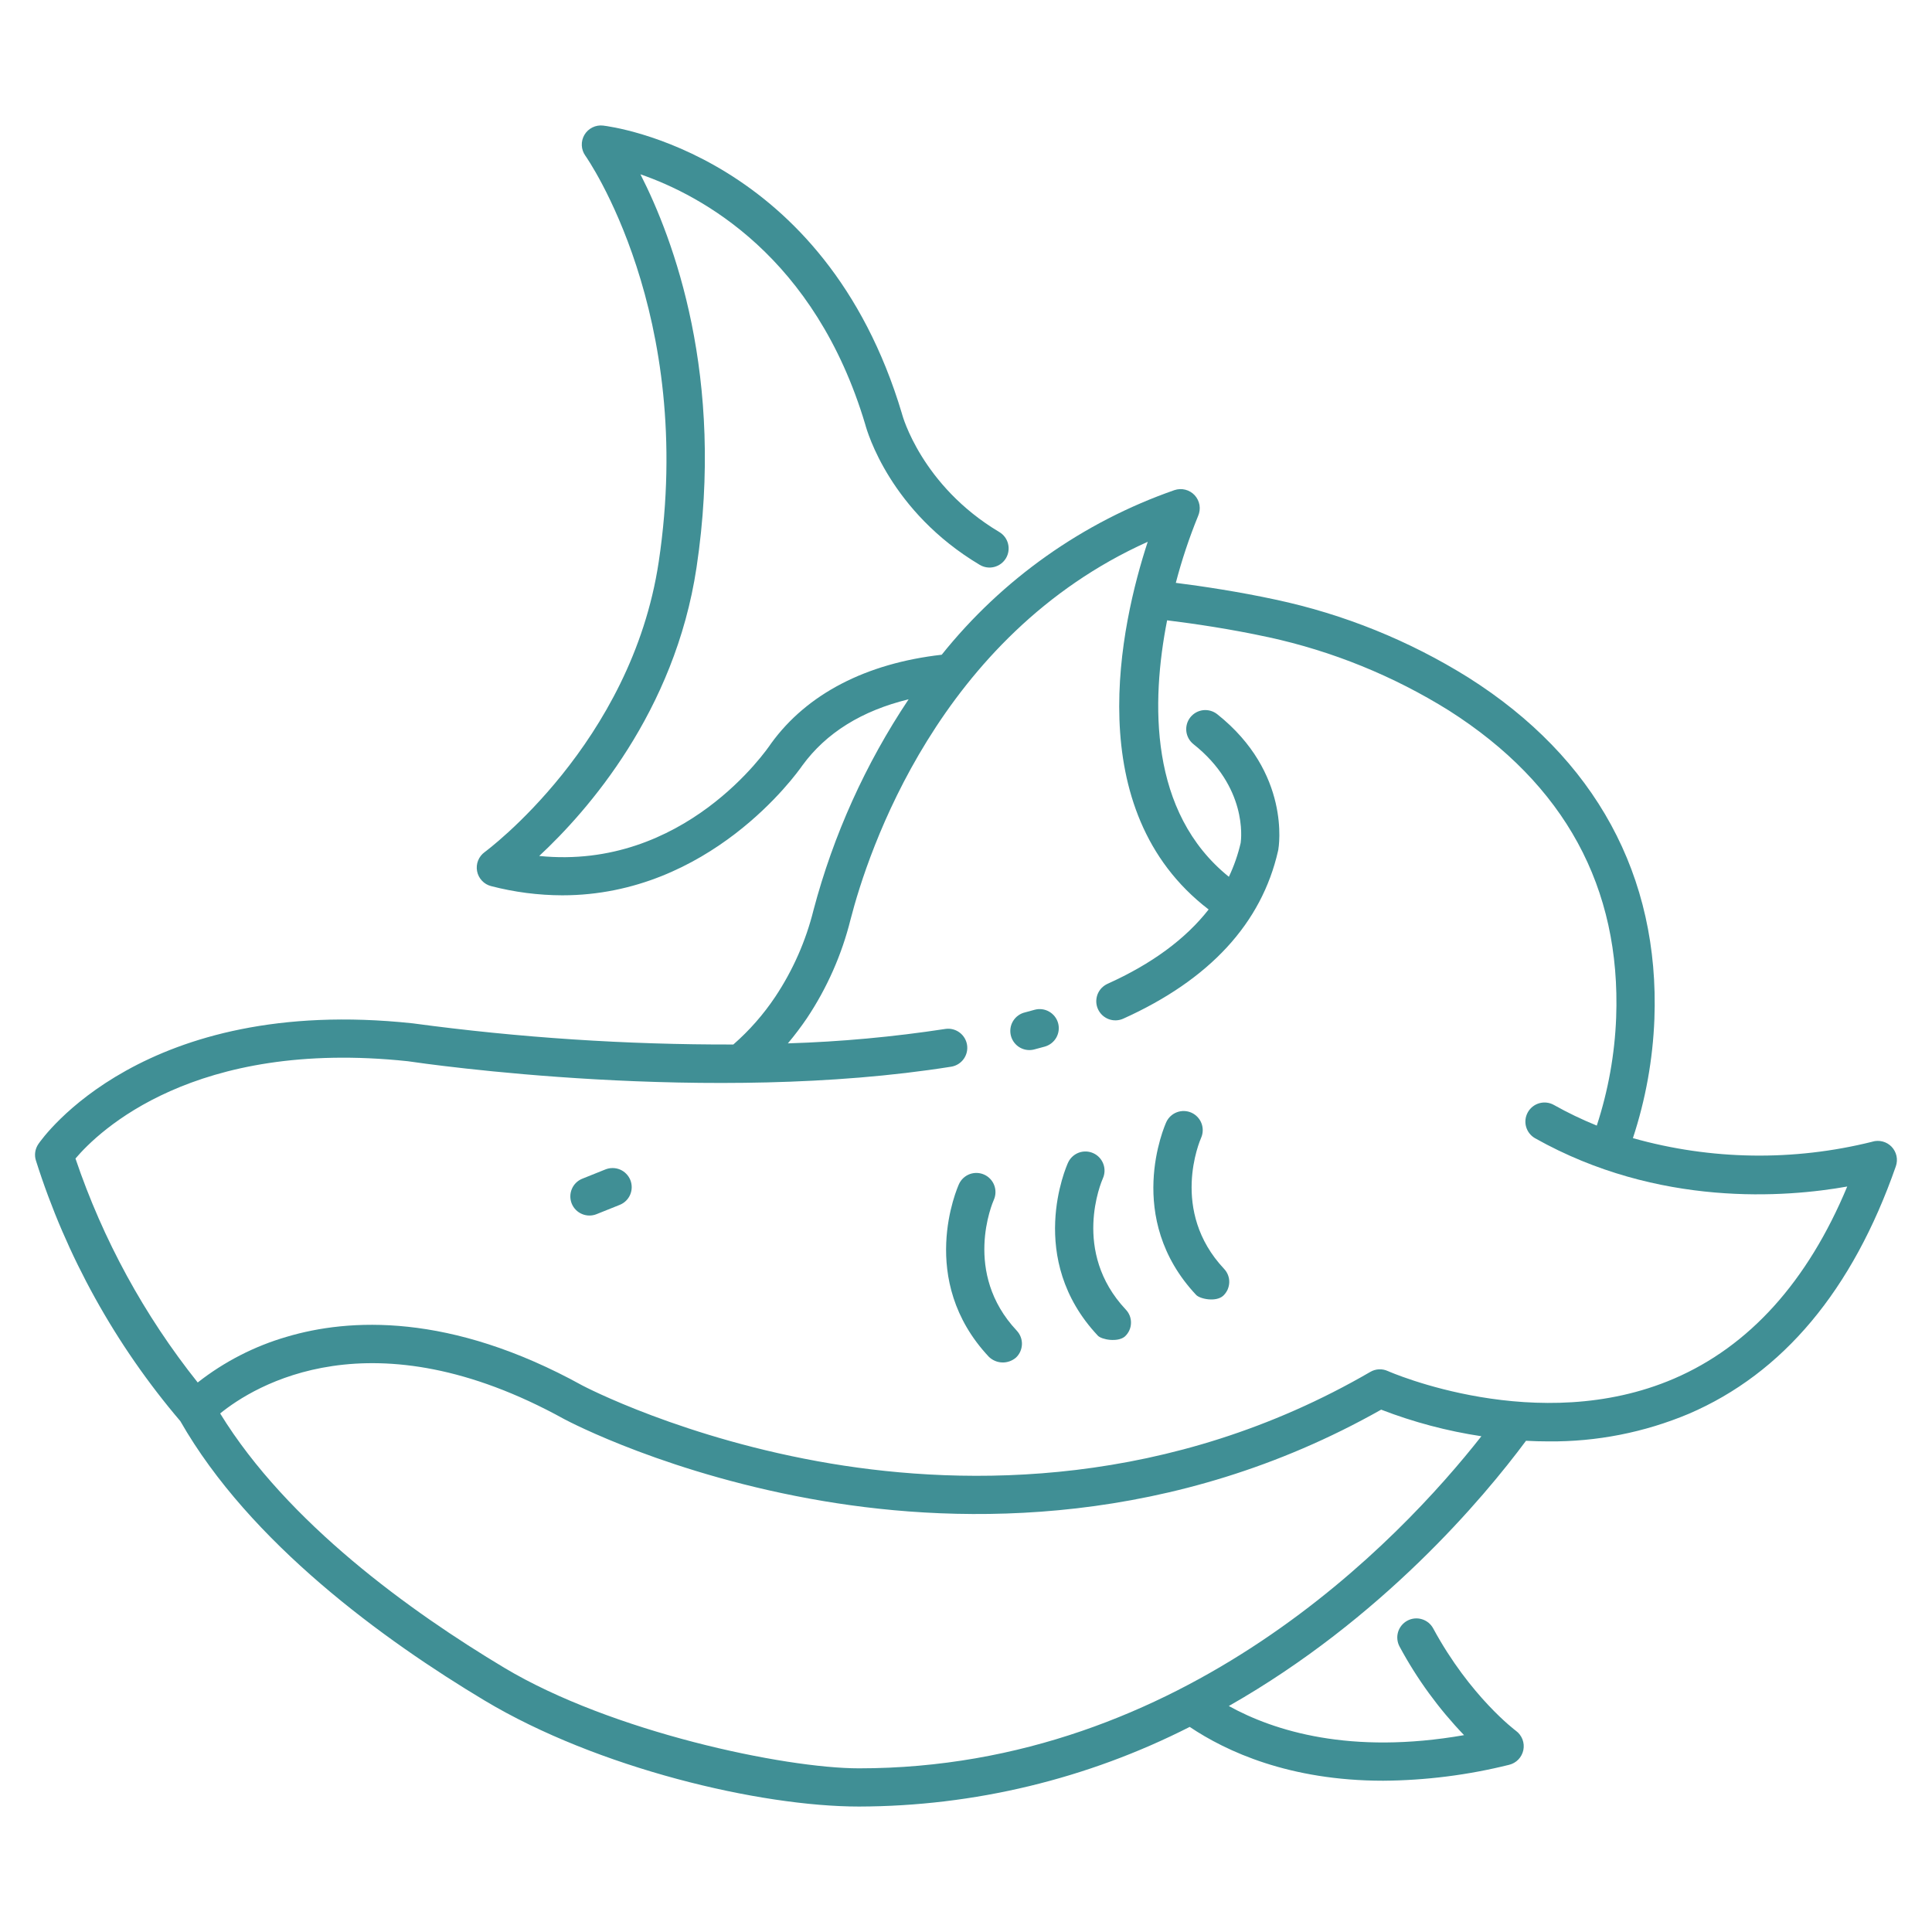
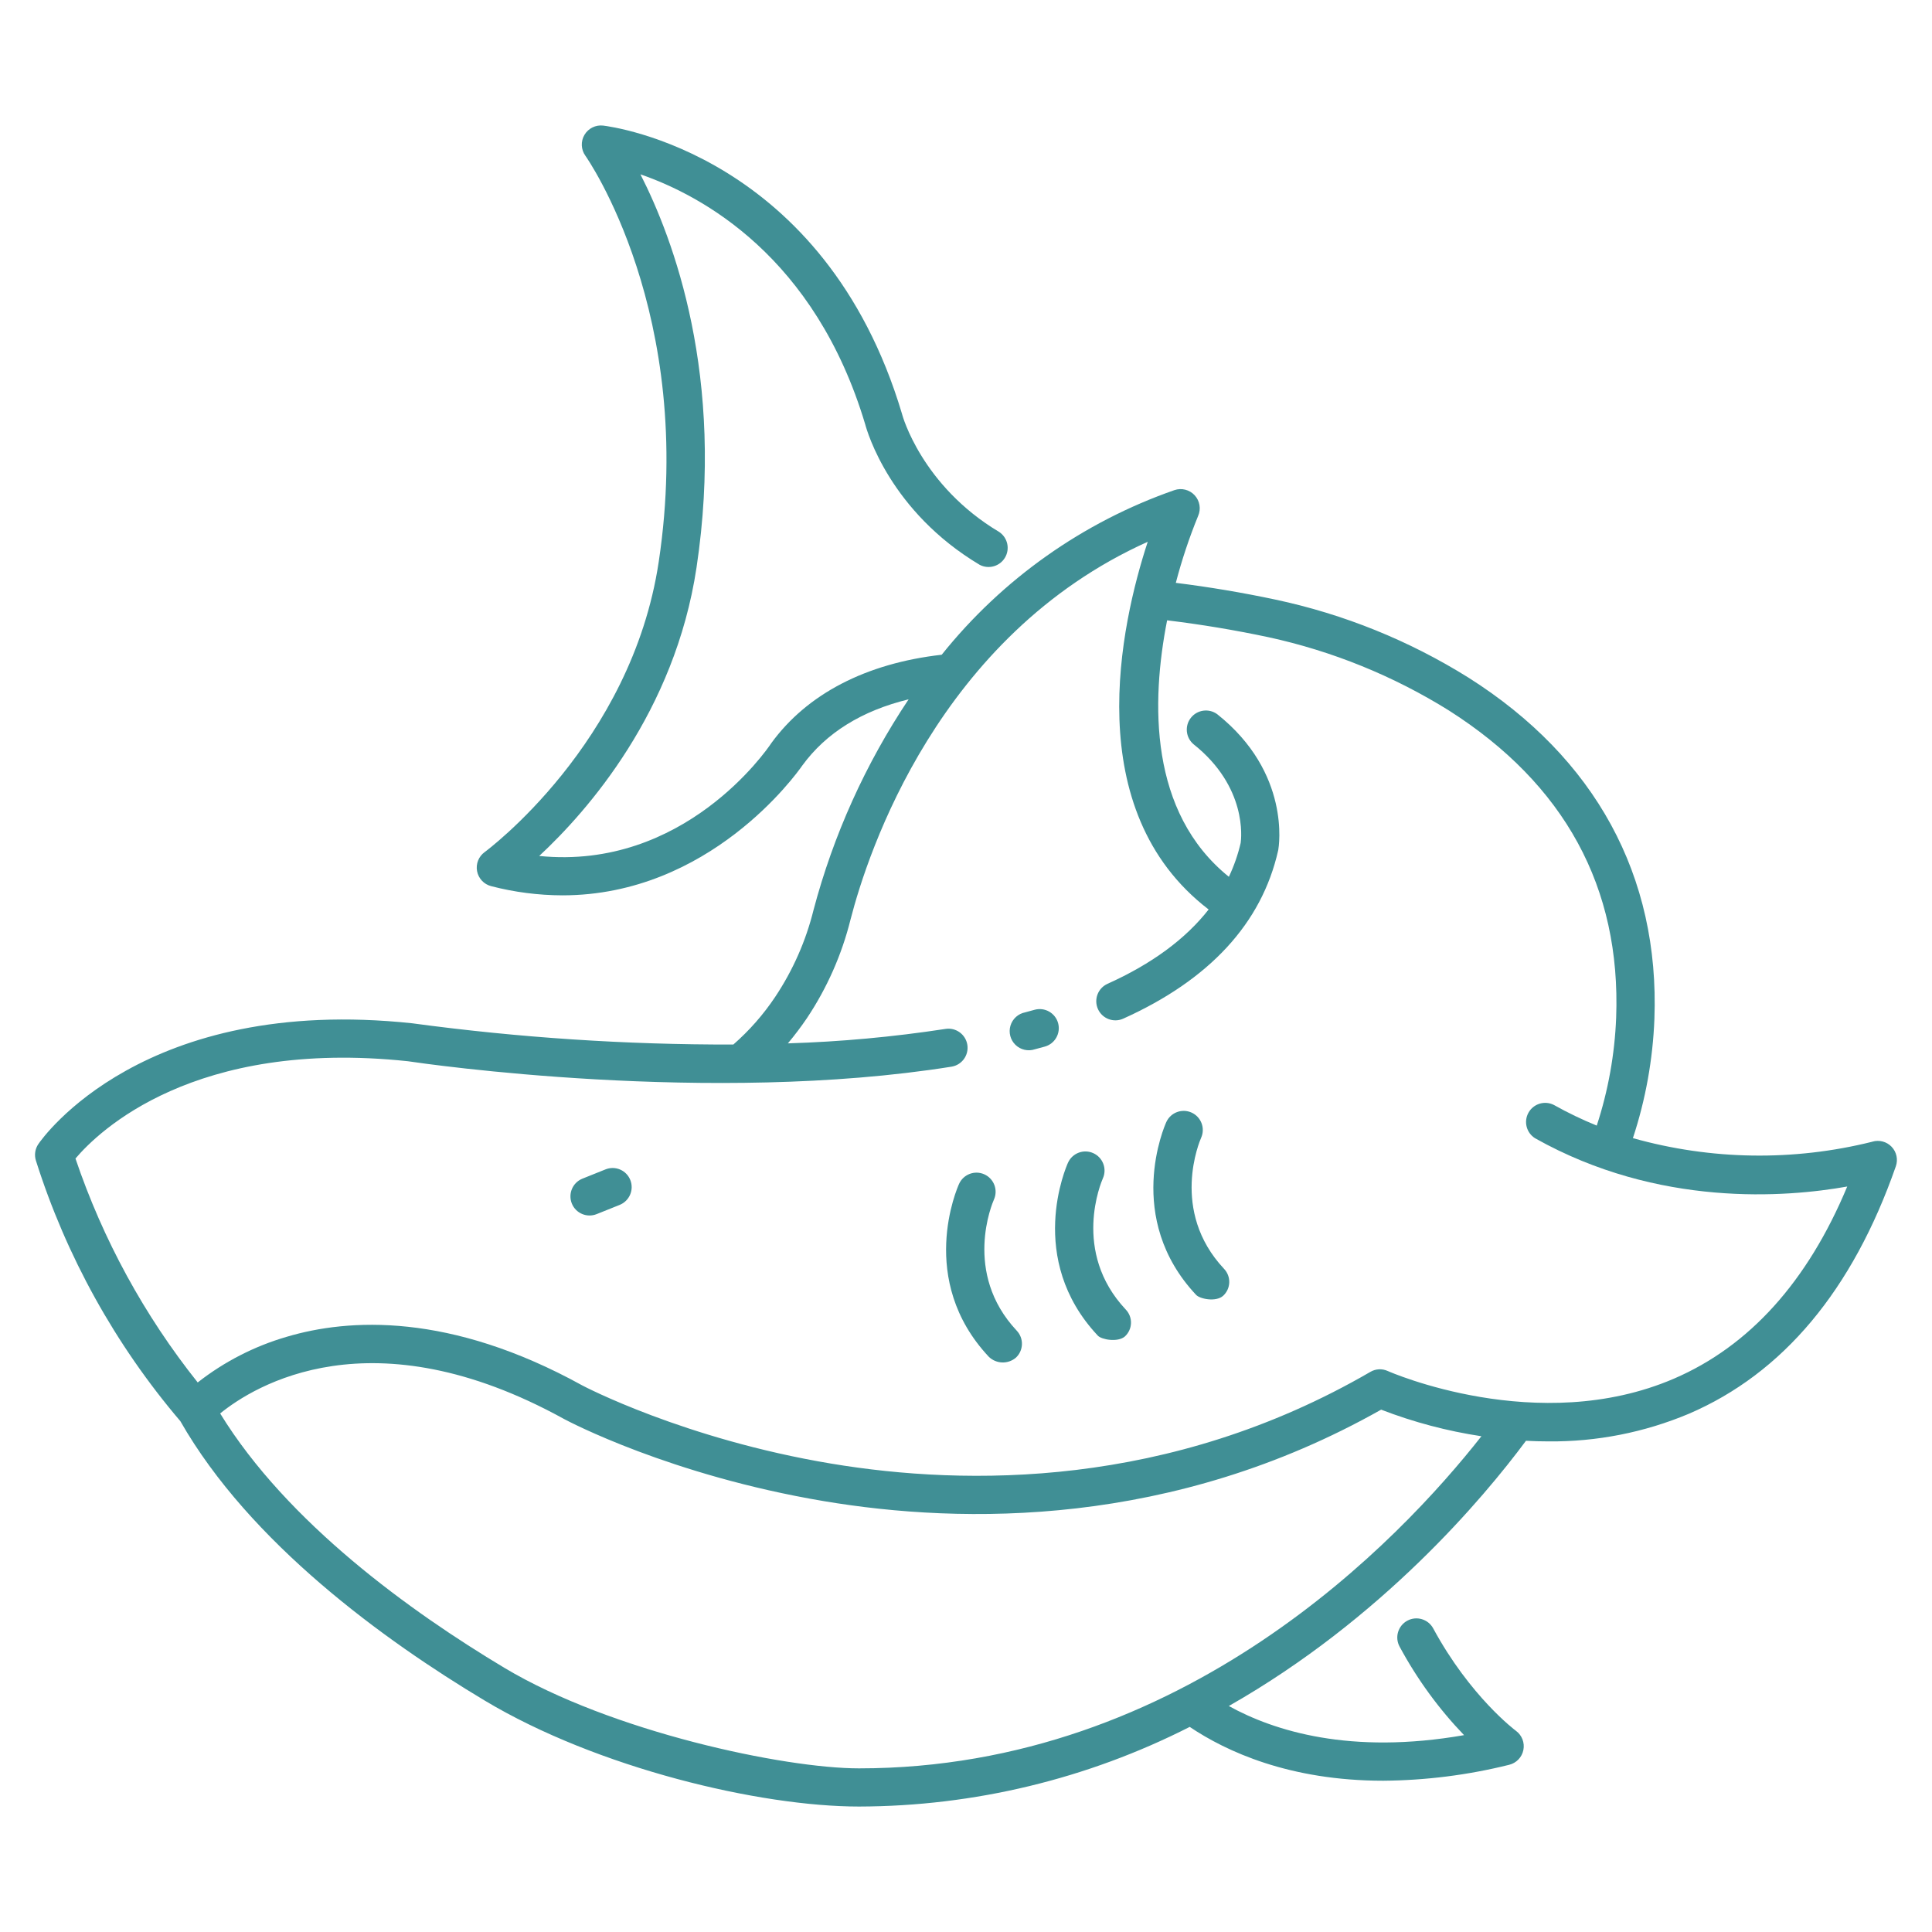
- <svg xmlns="http://www.w3.org/2000/svg" width="63" height="63" viewBox="0 0 63 63" fill="none">
-   <path d="M34.503 33.361C34.458 33.201 34.352 33.067 34.208 32.986C34.064 32.904 33.894 32.884 33.735 32.928C33.634 32.956 33.532 32.984 33.431 33.011C33.349 33.029 33.272 33.064 33.204 33.113C33.136 33.161 33.078 33.224 33.035 33.295C32.991 33.367 32.963 33.446 32.951 33.529C32.939 33.612 32.944 33.696 32.965 33.777C32.986 33.858 33.024 33.934 33.075 34C33.126 34.066 33.19 34.122 33.263 34.162C33.336 34.203 33.417 34.229 33.5 34.238C33.583 34.247 33.668 34.239 33.748 34.215C33.856 34.187 33.963 34.157 34.07 34.128C34.229 34.083 34.364 33.977 34.445 33.834C34.526 33.69 34.547 33.52 34.503 33.361Z" fill="#408F95" />
-   <path d="M61.054 37.23C58.486 37.871 55.795 37.831 53.247 37.113C53.661 35.856 53.897 34.548 53.948 33.227C54.121 28.563 52.023 24.714 47.883 22.095C45.951 20.888 43.823 20.028 41.595 19.553C40.409 19.297 39.243 19.121 38.342 19.006C38.536 18.263 38.779 17.534 39.07 16.822C39.118 16.711 39.133 16.588 39.114 16.469C39.093 16.349 39.039 16.238 38.957 16.149C38.874 16.06 38.768 15.997 38.651 15.968C38.533 15.938 38.41 15.944 38.295 15.983C35.312 17.024 32.683 18.884 30.708 21.35C28.239 21.631 26.318 22.628 25.149 24.237C25.144 24.243 25.139 24.251 25.135 24.257C25.012 24.44 22.307 28.389 17.583 27.912C19.156 26.448 22.005 23.218 22.713 18.505C23.648 12.286 21.959 7.791 20.884 5.684C22.891 6.378 26.578 8.368 28.214 13.838C28.281 14.088 29.032 16.681 31.948 18.419C32.09 18.504 32.26 18.529 32.42 18.488C32.58 18.447 32.718 18.345 32.803 18.203C32.887 18.061 32.912 17.891 32.871 17.731C32.831 17.571 32.728 17.433 32.586 17.349C30.048 15.835 29.424 13.539 29.419 13.518C29.417 13.509 29.414 13.501 29.412 13.492C26.886 5.03 19.96 4.129 19.666 4.095C19.546 4.081 19.425 4.102 19.317 4.156C19.208 4.21 19.118 4.294 19.057 4.398C18.996 4.503 18.966 4.622 18.972 4.743C18.977 4.864 19.018 4.98 19.088 5.078C19.125 5.129 22.697 10.223 21.48 18.32C20.589 24.251 15.851 27.752 15.804 27.786C15.708 27.856 15.634 27.951 15.59 28.061C15.546 28.171 15.535 28.291 15.557 28.408C15.579 28.524 15.634 28.632 15.715 28.718C15.796 28.805 15.9 28.866 16.015 28.895C16.773 29.092 17.554 29.193 18.337 29.195C23.133 29.195 25.96 25.255 26.161 24.965C26.937 23.899 28.101 23.175 29.629 22.803C28.223 24.908 27.174 27.231 26.527 29.678C26.277 30.683 25.856 31.639 25.282 32.501C24.897 33.079 24.436 33.603 23.913 34.06C20.42 34.068 16.93 33.838 13.469 33.371C13.46 33.37 13.451 33.369 13.442 33.368C4.678 32.434 1.387 37.106 1.251 37.306C1.198 37.384 1.163 37.473 1.149 37.566C1.135 37.66 1.143 37.755 1.172 37.845C2.159 40.963 3.76 43.852 5.881 46.342C8.15 50.316 12.524 53.488 15.804 55.453C19.483 57.657 24.775 58.909 28.012 58.909C31.76 58.901 35.454 58.011 38.795 56.312C39.989 57.114 42.05 58.067 45.104 58.067C46.489 58.057 47.867 57.883 49.211 57.548C49.326 57.52 49.431 57.46 49.513 57.374C49.595 57.289 49.651 57.181 49.675 57.065C49.698 56.949 49.688 56.828 49.645 56.717C49.602 56.607 49.529 56.51 49.433 56.44C49.418 56.429 47.937 55.322 46.735 53.101C46.696 53.029 46.643 52.965 46.58 52.913C46.516 52.862 46.443 52.823 46.365 52.8C46.286 52.776 46.204 52.769 46.122 52.777C46.041 52.785 45.962 52.81 45.89 52.849C45.818 52.888 45.754 52.941 45.703 53.004C45.651 53.068 45.612 53.141 45.589 53.219C45.566 53.298 45.558 53.38 45.567 53.461C45.575 53.543 45.6 53.622 45.639 53.694C46.205 54.747 46.913 55.718 47.741 56.581C44.035 57.227 41.545 56.446 40.07 55.631C45.061 52.792 48.368 48.857 49.761 46.982C50 46.995 50.243 47.002 50.492 47.002C52.062 47.017 53.619 46.711 55.067 46.103C58.139 44.786 60.412 42.069 61.821 38.031C61.859 37.922 61.866 37.805 61.842 37.693C61.817 37.581 61.762 37.477 61.683 37.394C61.603 37.311 61.502 37.252 61.391 37.223C61.28 37.194 61.163 37.196 61.053 37.229L61.054 37.23ZM28.011 57.663C25.581 57.663 19.935 56.475 16.444 54.384C13.396 52.558 9.372 49.663 7.179 46.091C8.285 45.193 12.111 42.803 18.398 46.275C18.537 46.349 21.866 48.109 26.858 48.949C31.413 49.715 38.24 49.806 45.038 45.967C46.092 46.374 47.188 46.665 48.306 46.834C45.656 50.207 38.595 57.663 28.011 57.663ZM54.586 44.956C50.153 46.863 45.301 44.729 45.253 44.707C45.163 44.666 45.064 44.647 44.965 44.652C44.865 44.657 44.769 44.686 44.684 44.736C38.134 48.538 31.511 48.461 27.108 47.727C22.306 46.926 19.018 45.193 18.993 45.18C14.66 42.787 11.359 42.994 9.353 43.59C8.298 43.896 7.311 44.403 6.447 45.081C4.705 42.896 3.357 40.425 2.461 37.778C3.212 36.892 6.325 33.866 13.297 34.605C13.857 34.688 23.163 36.038 31.026 34.782C31.187 34.754 31.331 34.664 31.426 34.53C31.521 34.397 31.56 34.232 31.534 34.07C31.508 33.909 31.42 33.764 31.288 33.667C31.156 33.57 30.991 33.528 30.829 33.552C29.128 33.812 27.413 33.97 25.692 34.023C25.913 33.759 26.121 33.484 26.314 33.2C26.968 32.218 27.449 31.132 27.734 29.987C28.298 27.794 30.607 20.731 37.426 17.667C36.542 20.366 35.188 26.42 39.412 29.657C38.661 30.618 37.561 31.43 36.115 32.081C36.041 32.115 35.974 32.163 35.917 32.222C35.861 32.282 35.818 32.352 35.788 32.428C35.76 32.505 35.746 32.587 35.748 32.668C35.751 32.75 35.769 32.831 35.803 32.905C35.837 32.98 35.885 33.047 35.944 33.103C36.004 33.159 36.074 33.203 36.15 33.232C36.227 33.261 36.308 33.275 36.39 33.272C36.472 33.27 36.553 33.251 36.627 33.218C39.442 31.95 41.141 30.108 41.677 27.741C41.679 27.732 41.681 27.723 41.683 27.713C41.701 27.611 42.099 25.201 39.692 23.289C39.562 23.187 39.397 23.14 39.233 23.158C39.069 23.177 38.919 23.261 38.816 23.39C38.713 23.519 38.666 23.684 38.685 23.849C38.704 24.013 38.787 24.163 38.917 24.266C40.672 25.659 40.479 27.33 40.457 27.485C40.369 27.866 40.24 28.238 40.072 28.591C37.466 26.491 37.534 22.894 38.058 20.228C38.95 20.338 40.136 20.513 41.339 20.774C41.346 20.776 41.354 20.777 41.361 20.778C43.445 21.231 45.437 22.04 47.247 23.169C51.023 25.57 52.858 28.938 52.701 33.18C52.655 34.378 52.442 35.564 52.069 36.704C51.589 36.509 51.122 36.285 50.67 36.031C50.526 35.95 50.356 35.93 50.196 35.974C50.037 36.019 49.902 36.125 49.821 36.269C49.74 36.413 49.719 36.583 49.764 36.743C49.809 36.902 49.915 37.037 50.059 37.118C54.085 39.38 58.253 39.045 60.236 38.691C58.943 41.792 57.045 43.898 54.586 44.956Z" fill="#408F95" />
-   <path d="M19.741 38.134L18.993 38.434C18.916 38.464 18.846 38.509 18.787 38.566C18.728 38.623 18.681 38.691 18.649 38.767C18.616 38.842 18.599 38.923 18.598 39.006C18.597 39.088 18.612 39.169 18.642 39.245C18.673 39.322 18.718 39.391 18.776 39.45C18.833 39.509 18.902 39.555 18.977 39.587C19.053 39.62 19.134 39.636 19.216 39.637C19.298 39.638 19.38 39.622 19.456 39.591L20.204 39.291C20.281 39.261 20.351 39.216 20.41 39.159C20.469 39.102 20.516 39.034 20.548 38.959C20.581 38.883 20.598 38.802 20.599 38.72C20.6 38.638 20.585 38.556 20.555 38.48C20.524 38.404 20.479 38.334 20.421 38.276C20.364 38.217 20.295 38.17 20.22 38.138C20.144 38.106 20.063 38.089 19.981 38.089C19.899 38.088 19.817 38.103 19.741 38.134Z" fill="#408F95" />
-   <path d="M32.41 39.119C32.475 38.969 32.478 38.799 32.419 38.646C32.36 38.494 32.243 38.37 32.094 38.303C31.945 38.236 31.776 38.23 31.622 38.286C31.469 38.343 31.344 38.457 31.274 38.605C31.216 38.732 29.891 41.736 32.246 44.244C32.363 44.357 32.518 44.423 32.681 44.428C32.844 44.433 33.003 44.377 33.127 44.272C33.187 44.216 33.235 44.149 33.269 44.074C33.302 44 33.321 43.919 33.324 43.837C33.326 43.756 33.313 43.674 33.284 43.598C33.255 43.521 33.211 43.451 33.155 43.391C31.383 41.504 32.364 39.221 32.41 39.119Z" fill="#408F95" />
-   <path d="M35.962 38.428C36.03 38.278 36.036 38.106 35.977 37.952C35.919 37.797 35.802 37.672 35.651 37.604C35.501 37.536 35.329 37.53 35.175 37.588C35.02 37.647 34.895 37.764 34.827 37.914C34.769 38.041 33.444 41.046 35.799 43.554C35.922 43.685 36.447 43.779 36.68 43.582C36.741 43.526 36.79 43.459 36.824 43.385C36.859 43.31 36.878 43.229 36.88 43.147C36.883 43.065 36.869 42.983 36.84 42.907C36.81 42.83 36.765 42.76 36.708 42.701C34.936 40.814 35.916 38.533 35.962 38.428Z" fill="#408F95" />
-   <path d="M39.168 37.1C39.233 36.95 39.237 36.78 39.178 36.628C39.119 36.475 39.002 36.352 38.853 36.284C38.704 36.217 38.535 36.211 38.381 36.267C38.228 36.324 38.102 36.438 38.033 36.586C37.975 36.713 36.65 39.718 39.005 42.226C39.127 42.357 39.649 42.467 39.886 42.254C39.946 42.198 39.994 42.131 40.029 42.056C40.062 41.981 40.081 41.901 40.084 41.819C40.087 41.737 40.073 41.655 40.044 41.579C40.014 41.502 39.97 41.432 39.913 41.373C38.141 39.484 39.124 37.199 39.168 37.1Z" fill="#408F95" />
+ <svg xmlns="http://www.w3.org/2000/svg" width="63" height="63" fill="none">
+   <path d="M34.503 33.36a.624.624 0 00-.768-.432l-.304.083a.624.624 0 10.317 1.204c.108-.028.215-.058.322-.087a.623.623 0 00.433-.767z" fill="#408F95" />
+   <path d="M61.054 37.23c-2.568.641-5.259.6-7.807-.117a14.17 14.17 0 00.701-3.886c.173-4.664-1.925-8.513-6.066-11.132a19.541 19.541 0 00-6.287-2.542 38.634 38.634 0 00-3.253-.547c.194-.743.437-1.473.728-2.184a.624.624 0 00-.775-.839 16.819 16.819 0 00-7.587 5.367c-2.469.281-4.39 1.278-5.56 2.887a1.06 1.06 0 00-.013.02c-.123.183-2.828 4.132-7.552 3.655 1.573-1.463 4.422-4.694 5.13-9.407.935-6.22-.754-10.714-1.829-12.82 2.007.693 5.694 2.683 7.33 8.154.067.25.819 2.842 3.734 4.58a.624.624 0 00.638-1.07c-2.538-1.514-3.162-3.81-3.167-3.831a.409.409 0 00-.007-.026C26.886 5.03 19.96 4.13 19.666 4.095a.624.624 0 00-.578.983c.037.05 3.61 5.144 2.392 13.242-.89 5.93-5.629 9.431-5.676 9.466a.624.624 0 00.211 1.11 9.35 9.35 0 002.322.3c4.796 0 7.623-3.942 7.824-4.232.776-1.065 1.94-1.788 3.468-2.16a22.937 22.937 0 00-3.102 6.874 9.006 9.006 0 01-1.245 2.823 7.835 7.835 0 01-1.369 1.56 76.873 76.873 0 01-10.471-.693c-8.764-.934-12.055 3.738-12.191 3.938a.623.623 0 00-.08.539 24.523 24.523 0 004.71 8.497c2.269 3.974 6.643 7.146 9.923 9.11 3.679 2.205 8.97 3.457 12.208 3.457a23.914 23.914 0 0010.783-2.597c1.194.802 3.255 1.755 6.31 1.755a17.536 17.536 0 004.106-.519.623.623 0 00.222-1.108c-.015-.01-1.496-1.118-2.698-3.34a.623.623 0 10-1.096.594 13.192 13.192 0 002.102 2.887c-3.706.646-6.196-.135-7.671-.95 4.99-2.839 8.298-6.774 9.69-8.649.24.013.483.02.732.02 1.57.015 3.127-.291 4.575-.899 3.072-1.317 5.345-4.034 6.754-8.072a.623.623 0 00-.768-.802l.001.001zM28.011 57.664c-2.43 0-8.076-1.189-11.567-3.28-3.048-1.826-7.072-4.721-9.265-8.293 1.106-.898 4.932-3.288 11.22.184.138.074 3.467 1.834 8.46 2.674 4.554.766 11.38.857 18.178-2.982 1.055.407 2.151.698 3.27.867-2.65 3.373-9.712 10.83-20.296 10.83zm26.575-12.708c-4.433 1.907-9.285-.227-9.333-.249a.613.613 0 00-.57.03c-6.55 3.801-13.172 3.724-17.575 2.99-4.802-.8-8.09-2.534-8.115-2.547-4.333-2.393-7.634-2.186-9.64-1.59a8.596 8.596 0 00-2.906 1.49 24.135 24.135 0 01-3.986-7.302c.75-.886 3.864-3.912 10.836-3.173.56.084 9.866 1.433 17.73.178a.623.623 0 00-.198-1.231c-1.7.26-3.416.418-5.137.471.221-.264.429-.539.622-.824a10.254 10.254 0 001.42-3.212c.564-2.193 2.873-9.256 9.692-12.32-.884 2.699-2.238 8.753 1.986 11.99-.751.961-1.851 1.773-3.297 2.424a.623.623 0 10.512 1.136c2.815-1.267 4.514-3.11 5.05-5.476a.35.35 0 00.006-.028c.018-.102.416-2.512-1.991-4.424a.624.624 0 00-.775.977c1.755 1.393 1.562 3.064 1.54 3.219a5.45 5.45 0 01-.385 1.106c-2.606-2.1-2.538-5.697-2.014-8.363a37.608 37.608 0 013.303.55 18.573 18.573 0 015.886 2.39c3.776 2.402 5.611 5.77 5.454 10.012a12.93 12.93 0 01-.633 3.524c-.48-.195-.946-.42-1.398-.673a.624.624 0 00-.611 1.087c4.026 2.262 8.194 1.927 10.177 1.573-1.293 3.101-3.19 5.206-5.65 6.265z" fill="#408F95" />
+   <path d="M19.741 38.134l-.748.3a.623.623 0 10.463 1.157l.748-.3a.625.625 0 00.35-.811.62.62 0 00-.813-.346zm12.669.985a.623.623 0 00-1.136-.514c-.058.127-1.383 3.131.972 5.64a.658.658 0 00.881.027.621.621 0 00.028-.88c-1.772-1.888-.79-4.171-.745-4.273zm3.552-.691a.623.623 0 10-1.136-.514c-.057.127-1.382 3.132.973 5.64.123.13.648.225.88.028a.614.614 0 00.029-.881c-1.772-1.887-.792-4.168-.746-4.273zm3.206-1.328a.623.623 0 00-1.135-.514c-.058.127-1.383 3.132.972 5.64.122.13.644.24.88.028a.617.617 0 00.028-.881c-1.772-1.889-.789-4.174-.745-4.273z" fill="#408F95" />
</svg>
